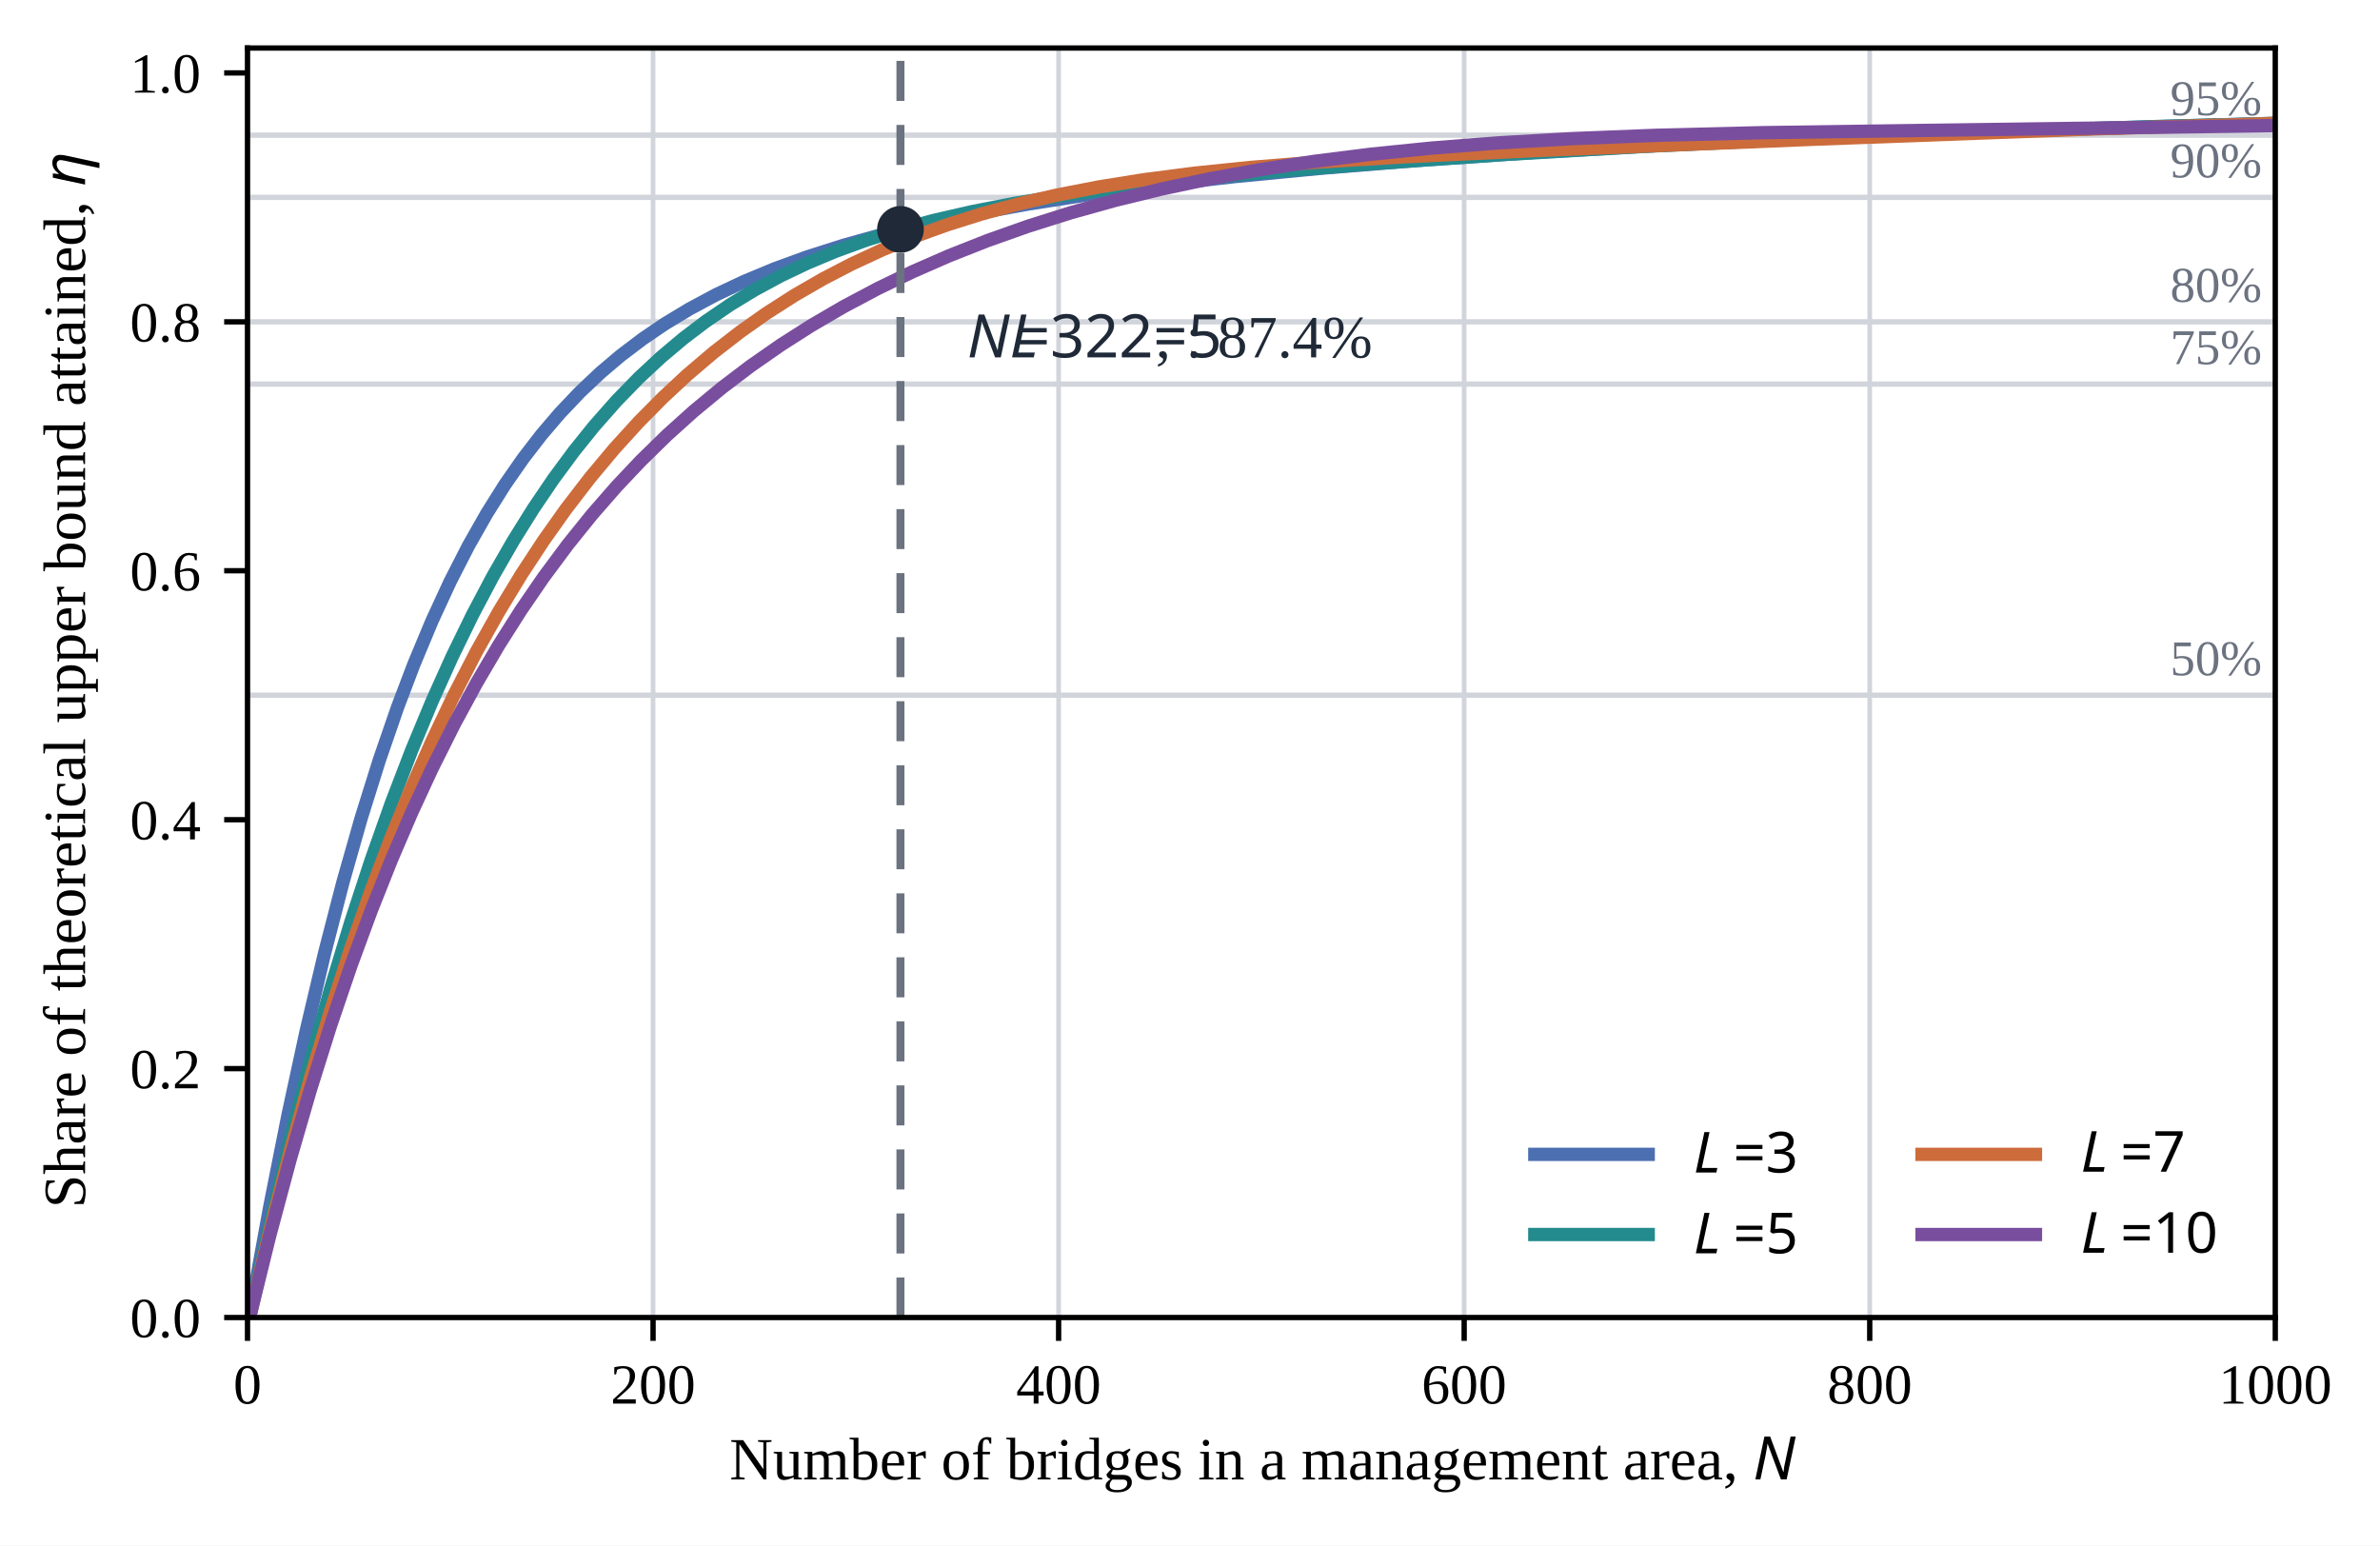
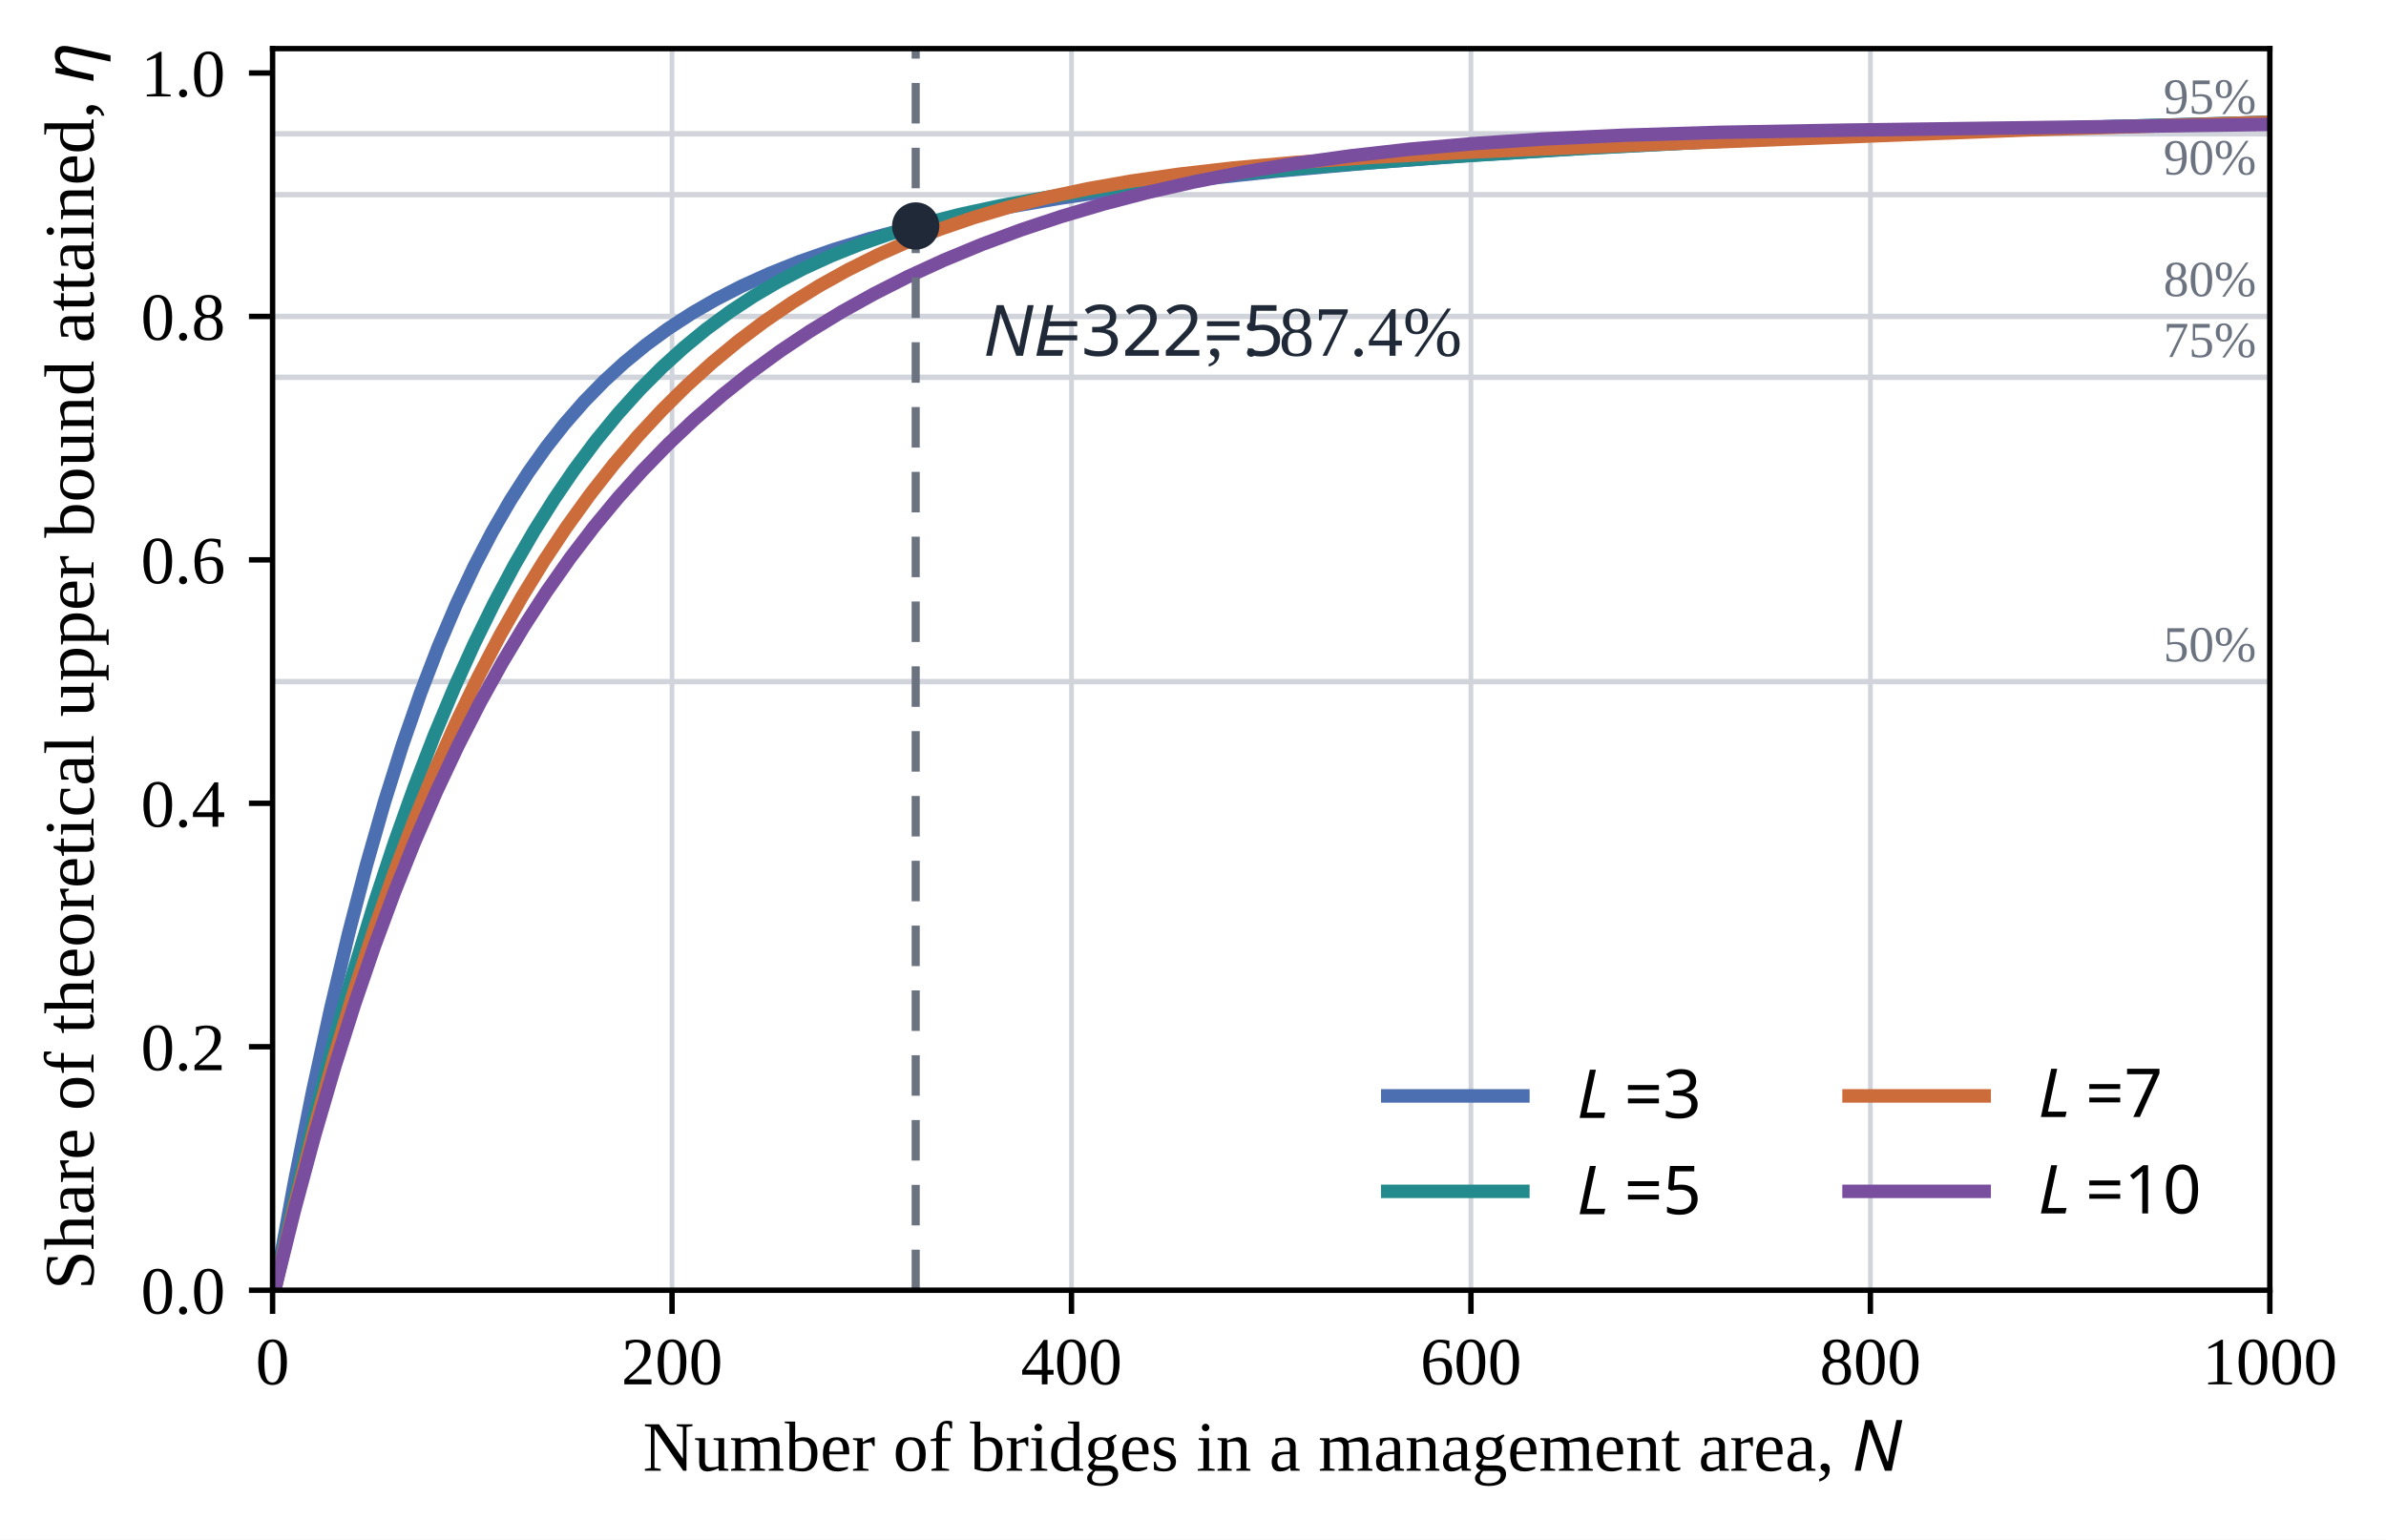
- <svg xmlns="http://www.w3.org/2000/svg" xmlns:xlink="http://www.w3.org/1999/xlink" width="356.805pt" height="231.727pt" viewBox="0 0 356.805 231.727" version="1.1">
+ <svg xmlns="http://www.w3.org/2000/svg" xmlns:xlink="http://www.w3.org/1999/xlink" width="353.28pt" height="228.027pt" viewBox="0 0 353.28 228.027" version="1.1">
  <defs>
    <style type="text/css">*{stroke-linejoin: round; stroke-linecap: butt}</style>
  </defs>
  <g id="figure_1">
    <g id="patch_1">
-       <path d="M -0 231.727  L 356.805 231.727  L 356.805 0  L -0 0  z " style="fill: #ffffff" />
+       <path d="M -0 228.027  L 353.28 228.027  L 353.28 0  L -0 0  z " style="fill: #ffffff" />
    </g>
    <g id="axes_1">
      <g id="patch_2">
-         <path d="M 37.105 197.526  L 341.105 197.526  L 341.105 7.2  L 37.105 7.2  z " style="fill: #ffffff" />
+         <path d="M 40.36 191.084  L 336.08 191.084  L 336.08 7.2  L 40.36 7.2  z " style="fill: #ffffff" />
      </g>
      <g id="line2d_1">
-         <path d="M 37.105 104.229  L 341.105 104.229  " clip-path="url(#p2f5da667f2)" style="fill: none; stroke: #d1d5db; stroke-width: 0.8; stroke-linecap: square" />
+         <path d="M 40.36 100.945  L 336.08 100.945  " clip-path="url(#p2a11c85354)" style="fill: none; stroke: #d1d5db; stroke-width: 0.8; stroke-linecap: square" />
      </g>
      <g id="line2d_2">
-         <path d="M 37.105 57.581  L 341.105 57.581  " clip-path="url(#p2f5da667f2)" style="fill: none; stroke: #d1d5db; stroke-width: 0.8; stroke-linecap: square" />
+         <path d="M 40.36 55.875  L 336.08 55.875  " clip-path="url(#p2a11c85354)" style="fill: none; stroke: #d1d5db; stroke-width: 0.8; stroke-linecap: square" />
      </g>
      <g id="line2d_3">
-         <path d="M 37.105 48.251  L 341.105 48.251  " clip-path="url(#p2f5da667f2)" style="fill: none; stroke: #d1d5db; stroke-width: 0.8; stroke-linecap: square" />
+         <path d="M 40.36 46.861  L 336.08 46.861  " clip-path="url(#p2a11c85354)" style="fill: none; stroke: #d1d5db; stroke-width: 0.8; stroke-linecap: square" />
      </g>
      <g id="line2d_4">
-         <path d="M 37.105 29.591  L 341.105 29.591  " clip-path="url(#p2f5da667f2)" style="fill: none; stroke: #d1d5db; stroke-width: 0.8; stroke-linecap: square" />
+         <path d="M 40.36 28.833  L 336.08 28.833  " clip-path="url(#p2a11c85354)" style="fill: none; stroke: #d1d5db; stroke-width: 0.8; stroke-linecap: square" />
      </g>
      <g id="line2d_5">
-         <path d="M 37.105 20.262  L 341.105 20.262  " clip-path="url(#p2f5da667f2)" style="fill: none; stroke: #d1d5db; stroke-width: 0.8; stroke-linecap: square" />
+         <path d="M 40.36 19.819  L 336.08 19.819  " clip-path="url(#p2a11c85354)" style="fill: none; stroke: #d1d5db; stroke-width: 0.8; stroke-linecap: square" />
      </g>
      <g id="matplotlib.axis_1">
        <g id="xtick_1">
          <g id="line2d_6">
-             <path d="M 37.105 197.526  L 37.105 7.2  " clip-path="url(#p2f5da667f2)" style="fill: none; stroke: #d1d5db; stroke-width: 0.7; stroke-linecap: square" />
+             <path d="M 40.36 191.084  L 40.36 7.2  " clip-path="url(#p2a11c85354)" style="fill: none; stroke: #d1d5db; stroke-width: 0.7; stroke-linecap: square" />
          </g>
          <g id="line2d_7">
            <defs>
-               <path id="m273c8d127c" d="M 0 0  L 0 3.5  " style="stroke: #000000; stroke-width: 0.8" />
+               <path id="mc11f76ccdc" d="M 0 0  L 0 3.5  " style="stroke: #000000; stroke-width: 0.8" />
            </defs>
            <g>
-               <use xlink:href="#m273c8d127c" x="37.105" y="197.526" style="stroke: #000000; stroke-width: 0.8" />
+               <use xlink:href="#mc11f76ccdc" x="40.36" y="191.084" style="stroke: #000000; stroke-width: 0.8" />
            </g>
          </g>
          <g id="text_1">
-             <text style="font: 8.5px 'Times New Roman', 'Nimbus Roman', 'DejaVu Serif', serif; text-anchor: middle" x="37.105" y="210.429" transform="rotate(-0 37.105 210.4286)">0</text>
+             <text style="font: 10px 'Times New Roman', 'Nimbus Roman', 'DejaVu Serif', serif; text-anchor: middle" x="40.36" y="205.028" transform="rotate(-0 40.36 205.0277)">0</text>
          </g>
        </g>
        <g id="xtick_2">
          <g id="line2d_8">
-             <path d="M 97.905 197.526  L 97.905 7.2  " clip-path="url(#p2f5da667f2)" style="fill: none; stroke: #d1d5db; stroke-width: 0.7; stroke-linecap: square" />
+             <path d="M 99.504 191.084  L 99.504 7.2  " clip-path="url(#p2a11c85354)" style="fill: none; stroke: #d1d5db; stroke-width: 0.7; stroke-linecap: square" />
          </g>
          <g id="line2d_9">
            <g>
-               <use xlink:href="#m273c8d127c" x="97.905" y="197.526" style="stroke: #000000; stroke-width: 0.8" />
+               <use xlink:href="#mc11f76ccdc" x="99.504" y="191.084" style="stroke: #000000; stroke-width: 0.8" />
            </g>
          </g>
          <g id="text_2">
-             <text style="font: 8.5px 'Times New Roman', 'Nimbus Roman', 'DejaVu Serif', serif; text-anchor: middle" x="97.905" y="210.429" transform="rotate(-0 97.905 210.4286)">200</text>
+             <text style="font: 10px 'Times New Roman', 'Nimbus Roman', 'DejaVu Serif', serif; text-anchor: middle" x="99.504" y="205.028" transform="rotate(-0 99.504 205.0277)">200</text>
          </g>
        </g>
        <g id="xtick_3">
          <g id="line2d_10">
-             <path d="M 158.705 197.526  L 158.705 7.2  " clip-path="url(#p2f5da667f2)" style="fill: none; stroke: #d1d5db; stroke-width: 0.7; stroke-linecap: square" />
+             <path d="M 158.648 191.084  L 158.648 7.2  " clip-path="url(#p2a11c85354)" style="fill: none; stroke: #d1d5db; stroke-width: 0.7; stroke-linecap: square" />
          </g>
          <g id="line2d_11">
            <g>
-               <use xlink:href="#m273c8d127c" x="158.705" y="197.526" style="stroke: #000000; stroke-width: 0.8" />
+               <use xlink:href="#mc11f76ccdc" x="158.648" y="191.084" style="stroke: #000000; stroke-width: 0.8" />
            </g>
          </g>
          <g id="text_3">
-             <text style="font: 8.5px 'Times New Roman', 'Nimbus Roman', 'DejaVu Serif', serif; text-anchor: middle" x="158.705" y="210.429" transform="rotate(-0 158.705 210.4286)">400</text>
+             <text style="font: 10px 'Times New Roman', 'Nimbus Roman', 'DejaVu Serif', serif; text-anchor: middle" x="158.648" y="205.028" transform="rotate(-0 158.648 205.0277)">400</text>
          </g>
        </g>
        <g id="xtick_4">
          <g id="line2d_12">
-             <path d="M 219.505 197.526  L 219.505 7.2  " clip-path="url(#p2f5da667f2)" style="fill: none; stroke: #d1d5db; stroke-width: 0.7; stroke-linecap: square" />
+             <path d="M 217.792 191.084  L 217.792 7.2  " clip-path="url(#p2a11c85354)" style="fill: none; stroke: #d1d5db; stroke-width: 0.7; stroke-linecap: square" />
          </g>
          <g id="line2d_13">
            <g>
-               <use xlink:href="#m273c8d127c" x="219.505" y="197.526" style="stroke: #000000; stroke-width: 0.8" />
+               <use xlink:href="#mc11f76ccdc" x="217.792" y="191.084" style="stroke: #000000; stroke-width: 0.8" />
            </g>
          </g>
          <g id="text_4">
-             <text style="font: 8.5px 'Times New Roman', 'Nimbus Roman', 'DejaVu Serif', serif; text-anchor: middle" x="219.505" y="210.429" transform="rotate(-0 219.505 210.4286)">600</text>
+             <text style="font: 10px 'Times New Roman', 'Nimbus Roman', 'DejaVu Serif', serif; text-anchor: middle" x="217.792" y="205.028" transform="rotate(-0 217.792 205.0277)">600</text>
          </g>
        </g>
        <g id="xtick_5">
          <g id="line2d_14">
-             <path d="M 280.305 197.526  L 280.305 7.2  " clip-path="url(#p2f5da667f2)" style="fill: none; stroke: #d1d5db; stroke-width: 0.7; stroke-linecap: square" />
+             <path d="M 276.936 191.084  L 276.936 7.2  " clip-path="url(#p2a11c85354)" style="fill: none; stroke: #d1d5db; stroke-width: 0.7; stroke-linecap: square" />
          </g>
          <g id="line2d_15">
            <g>
-               <use xlink:href="#m273c8d127c" x="280.305" y="197.526" style="stroke: #000000; stroke-width: 0.8" />
+               <use xlink:href="#mc11f76ccdc" x="276.936" y="191.084" style="stroke: #000000; stroke-width: 0.8" />
            </g>
          </g>
          <g id="text_5">
-             <text style="font: 8.5px 'Times New Roman', 'Nimbus Roman', 'DejaVu Serif', serif; text-anchor: middle" x="280.305" y="210.429" transform="rotate(-0 280.305 210.4286)">800</text>
+             <text style="font: 10px 'Times New Roman', 'Nimbus Roman', 'DejaVu Serif', serif; text-anchor: middle" x="276.936" y="205.028" transform="rotate(-0 276.936 205.0277)">800</text>
          </g>
        </g>
        <g id="xtick_6">
          <g id="line2d_16">
-             <path d="M 341.105 197.526  L 341.105 7.2  " clip-path="url(#p2f5da667f2)" style="fill: none; stroke: #d1d5db; stroke-width: 0.7; stroke-linecap: square" />
+             <path d="M 336.08 191.084  L 336.08 7.2  " clip-path="url(#p2a11c85354)" style="fill: none; stroke: #d1d5db; stroke-width: 0.7; stroke-linecap: square" />
          </g>
          <g id="line2d_17">
            <g>
-               <use xlink:href="#m273c8d127c" x="341.105" y="197.526" style="stroke: #000000; stroke-width: 0.8" />
+               <use xlink:href="#mc11f76ccdc" x="336.08" y="191.084" style="stroke: #000000; stroke-width: 0.8" />
            </g>
          </g>
          <g id="text_6">
-             <text style="font: 8.5px 'Times New Roman', 'Nimbus Roman', 'DejaVu Serif', serif; text-anchor: middle" x="341.105" y="210.429" transform="rotate(-0 341.105 210.4286)">1000</text>
+             <text style="font: 10px 'Times New Roman', 'Nimbus Roman', 'DejaVu Serif', serif; text-anchor: middle" x="336.08" y="205.028" transform="rotate(-0 336.08 205.0277)">1000</text>
          </g>
        </g>
        <g id="text_7">
-           <g transform="translate(109.365 222.5468)">
-             <text>
-               <tspan style="font: 9px 'Times New Roman'" x="0 6.5 11 18 22.5 26.495 29.492 31.742 36.242 39.239 41.489 45.989 48.986 51.486 55.986 60.486 64.481 67.983 70.233 72.734 77.234 79.484 83.479 85.729 92.729 96.724 101.224 105.218 109.718 113.713 120.713 124.708 129.208 131.708 133.958 137.953 140.95 144.945 148.939 151.189" y="-0.75">Number of bridges in a management area, </tspan>
-               <tspan style="font: italic 9px 'STIXGeneral'" x="153.439" y="-0.75">N</tspan>
+           <g transform="translate(95.19 218.5167)">
+             <text>
+               <tspan style="font: 10.5px 'Times New Roman'" x="0 7.583 12.833 21 26.25 30.91 34.407 37.032 42.282 45.779 48.404 53.654 57.15 60.067 65.317 70.567 75.228 79.314 81.939 84.856 90.106 92.731 97.392 100.017 108.184 112.844 118.094 122.755 128.005 132.665 140.832 145.493 150.743 153.66 156.285 160.945 164.442 169.102 173.763 176.388" y="-0.703">Number of bridges in a management area, </tspan>
+               <tspan style="font: italic 10.5px 'STIXGeneral'" x="179.013" y="-0.703">N</tspan>
            </text>
          </g>
        </g>
      </g>
      <g id="matplotlib.axis_2">
        <g id="ytick_1">
          <g id="line2d_18">
            <defs>
-               <path id="mc09e38a6e1" d="M 0 0  L -3.5 0  " style="stroke: #000000; stroke-width: 0.8" />
+               <path id="m969dfcc5f0" d="M 0 0  L -3.5 0  " style="stroke: #000000; stroke-width: 0.8" />
            </defs>
            <g>
-               <use xlink:href="#mc09e38a6e1" x="37.105" y="197.526" style="stroke: #000000; stroke-width: 0.8" />
+               <use xlink:href="#m969dfcc5f0" x="40.36" y="191.084" style="stroke: #000000; stroke-width: 0.8" />
            </g>
          </g>
          <g id="text_8">
-             <text style="font: 8.5px 'Times New Roman', 'Nimbus Roman', 'DejaVu Serif', serif; text-anchor: end" x="30.105" y="200.477" transform="rotate(-0 30.105 200.4775)">0.0</text>
+             <text style="font: 10px 'Times New Roman', 'Nimbus Roman', 'DejaVu Serif', serif; text-anchor: end" x="33.36" y="194.556" transform="rotate(-0 33.36 194.5558)">0.0</text>
          </g>
        </g>
        <g id="ytick_2">
          <g id="line2d_19">
            <g>
-               <use xlink:href="#mc09e38a6e1" x="37.105" y="160.207" style="stroke: #000000; stroke-width: 0.8" />
+               <use xlink:href="#m969dfcc5f0" x="40.36" y="155.028" style="stroke: #000000; stroke-width: 0.8" />
            </g>
          </g>
          <g id="text_9">
-             <text style="font: 8.5px 'Times New Roman', 'Nimbus Roman', 'DejaVu Serif', serif; text-anchor: end" x="30.105" y="163.159" transform="rotate(-0 30.105 163.1586)">0.2</text>
+             <text style="font: 10px 'Times New Roman', 'Nimbus Roman', 'DejaVu Serif', serif; text-anchor: end" x="33.36" y="158.5" transform="rotate(-0 33.36 158.5001)">0.2</text>
          </g>
        </g>
        <g id="ytick_3">
          <g id="line2d_20">
            <g>
-               <use xlink:href="#mc09e38a6e1" x="37.105" y="122.889" style="stroke: #000000; stroke-width: 0.8" />
+               <use xlink:href="#m969dfcc5f0" x="40.36" y="118.973" style="stroke: #000000; stroke-width: 0.8" />
            </g>
          </g>
          <g id="text_10">
-             <text style="font: 8.5px 'Times New Roman', 'Nimbus Roman', 'DejaVu Serif', serif; text-anchor: end" x="30.105" y="125.84" transform="rotate(-0 30.105 125.8397)">0.4</text>
+             <text style="font: 10px 'Times New Roman', 'Nimbus Roman', 'DejaVu Serif', serif; text-anchor: end" x="33.36" y="122.444" transform="rotate(-0 33.36 122.4445)">0.4</text>
          </g>
        </g>
        <g id="ytick_4">
          <g id="line2d_21">
            <g>
-               <use xlink:href="#mc09e38a6e1" x="37.105" y="85.57" style="stroke: #000000; stroke-width: 0.8" />
+               <use xlink:href="#m969dfcc5f0" x="40.36" y="82.917" style="stroke: #000000; stroke-width: 0.8" />
            </g>
          </g>
          <g id="text_11">
-             <text style="font: 8.5px 'Times New Roman', 'Nimbus Roman', 'DejaVu Serif', serif; text-anchor: end" x="30.105" y="88.521" transform="rotate(-0 30.105 88.52079)">0.6</text>
+             <text style="font: 10px 'Times New Roman', 'Nimbus Roman', 'DejaVu Serif', serif; text-anchor: end" x="33.36" y="86.389" transform="rotate(-0 33.36 86.38878)">0.6</text>
          </g>
        </g>
        <g id="ytick_5">
          <g id="line2d_22">
            <g>
-               <use xlink:href="#mc09e38a6e1" x="37.105" y="48.251" style="stroke: #000000; stroke-width: 0.8" />
+               <use xlink:href="#m969dfcc5f0" x="40.36" y="46.861" style="stroke: #000000; stroke-width: 0.8" />
            </g>
          </g>
          <g id="text_12">
-             <text style="font: 8.5px 'Times New Roman', 'Nimbus Roman', 'DejaVu Serif', serif; text-anchor: end" x="30.105" y="51.202" transform="rotate(-0 30.105 51.20189)">0.8</text>
+             <text style="font: 10px 'Times New Roman', 'Nimbus Roman', 'DejaVu Serif', serif; text-anchor: end" x="33.36" y="50.333" transform="rotate(-0 33.36 50.33311)">0.8</text>
          </g>
        </g>
        <g id="ytick_6">
          <g id="line2d_23">
            <g>
-               <use xlink:href="#mc09e38a6e1" x="37.105" y="10.932" style="stroke: #000000; stroke-width: 0.8" />
+               <use xlink:href="#m969dfcc5f0" x="40.36" y="10.806" style="stroke: #000000; stroke-width: 0.8" />
            </g>
          </g>
          <g id="text_13">
-             <text style="font: 8.5px 'Times New Roman', 'Nimbus Roman', 'DejaVu Serif', serif; text-anchor: end" x="30.105" y="13.883" transform="rotate(-0 30.105 13.88298)">1.0</text>
+             <text style="font: 10px 'Times New Roman', 'Nimbus Roman', 'DejaVu Serif', serif; text-anchor: end" x="33.36" y="14.277" transform="rotate(-0 33.36 14.27744)">1.0</text>
          </g>
        </g>
        <g id="text_14">
-           <g transform="translate(13.5 181.1132) rotate(-90)">
-             <text>
-               <tspan style="font: 9px 'Times New Roman'" x="0 5.005 9.505 13.5 16.497 20.492 22.742 27.242 30.239 32.489 34.989 39.489 43.484 47.984 50.981 54.976 57.476 59.977 63.971 67.966 70.466 72.716 77.216 81.716 86.216 90.211 93.208 95.458 99.958 104.458 108.958 113.458 117.958 120.208 124.203 126.703 129.204 133.198 135.699 140.199 144.193 148.693 150.943" y="-0.75">Share of theoretical upper bound attained, </tspan>
-               <tspan style="font: italic 9px 'STIXGeneral'" x="153.193" y="-0.75">η</tspan>
+           <g transform="translate(14.55 191.017) rotate(-90)">
+             <text>
+               <tspan style="font: 10.5px 'Times New Roman'" x="0 5.84 11.09 15.75 19.247 23.907 26.532 31.782 35.279 37.904 40.821 46.071 50.731 55.981 59.478 64.138 67.055 69.973 74.633 79.293 82.211 84.836 90.086 95.336 100.586 105.246 108.743 111.368 116.618 121.868 127.118 132.368 137.618 140.243 144.903 147.82 150.738 155.398 158.315 163.565 168.226 173.476 176.101" y="-0.703">Share of theoretical upper bound attained, </tspan>
+               <tspan style="font: italic 10.5px 'STIXGeneral'" x="178.726" y="-0.703">η</tspan>
            </text>
          </g>
        </g>
      </g>
      <g id="line2d_24">
-         <path d="M 37.409 197.526  L 40.449 180.909  L 43.185 167.153  L 45.921 154.505  L 48.657 142.919  L 51.393 132.342  L 54.129 122.713  L 56.865 113.968  L 59.601 106.041  L 62.033 99.63  L 64.769 93.074  L 67.505 87.153  L 70.241 81.809  L 72.977 76.988  L 75.713 72.638  L 78.449 68.713  L 81.185 65.168  L 83.921 61.965  L 86.961 58.763  L 90.001 55.894  L 93.041 53.318  L 96.385 50.782  L 99.729 48.517  L 103.377 46.315  L 107.329 44.2  L 111.585 42.19  L 116.145 40.295  L 121.009 38.52  L 126.481 36.774  L 132.257 35.165  L 138.641 33.615  L 145.937 32.077  L 154.145 30.586  L 163.265 29.162  L 173.601 27.782  L 185.153 26.468  L 198.225 25.208  L 213.121 24  L 230.145 22.848  L 249.905 21.742  L 272.705 20.696  L 299.153 19.71  L 330.465 18.773  L 341.105 18.499  L 341.105 18.499  " clip-path="url(#p2f5da667f2)" style="fill: none; stroke: #4c6fb1; stroke-width: 2; stroke-linecap: square" />
+         <path d="M 40.656 191.084  L 43.613 175.029  L 46.274 161.739  L 48.936 149.519  L 51.597 138.325  L 54.259 128.106  L 56.92 118.803  L 59.582 110.354  L 62.243 102.696  L 64.905 95.766  L 67.566 89.502  L 70.228 83.846  L 72.889 78.742  L 75.551 74.137  L 78.212 69.982  L 80.874 66.233  L 83.535 62.847  L 86.492 59.465  L 89.45 56.439  L 92.407 53.727  L 95.66 51.061  L 98.913 48.686  L 102.461 46.381  L 106.01 44.335  L 109.854 42.367  L 113.994 40.494  L 118.43 38.725  L 123.457 36.968  L 128.78 35.343  L 134.695 33.769  L 141.201 32.265  L 148.594 30.785  L 156.874 29.359  L 166.337 27.964  L 176.983 26.627  L 189.107 25.338  L 202.71 24.121  L 218.383 22.949  L 236.422 21.832  L 257.123 20.779  L 281.372 19.776  L 309.761 18.83  L 336.08 18.116  L 336.08 18.116  " clip-path="url(#p2a11c85354)" style="fill: none; stroke: #4c6fb1; stroke-width: 2; stroke-linecap: square" />
      </g>
      <g id="line2d_25">
-         <path d="M 37.409 197.526  L 40.449 183.666  L 43.489 170.894  L 46.529 159.116  L 49.569 148.246  L 52.609 138.208  L 55.649 128.936  L 58.689 120.369  L 61.729 112.454  L 64.769 105.142  L 67.809 98.39  L 70.849 92.159  L 73.889 86.412  L 76.929 81.117  L 79.969 76.243  L 83.009 71.762  L 86.049 67.646  L 89.089 63.87  L 92.433 60.081  L 95.777 56.645  L 99.121 53.534  L 102.465 50.721  L 105.809 48.181  L 109.457 45.693  L 113.105 43.473  L 117.057 41.338  L 121.009 39.454  L 125.265 37.672  L 129.825 36.01  L 134.689 34.478  L 139.857 33.081  L 145.633 31.75  L 152.017 30.508  L 159.313 29.316  L 167.825 28.153  L 178.161 26.972  L 190.929 25.747  L 206.737 24.461  L 225.585 23.158  L 246.257 21.956  L 268.753 20.873  L 293.985 19.887  L 323.473 18.963  L 341.105 18.497  L 341.105 18.497  " clip-path="url(#p2f5da667f2)" style="fill: none; stroke: #238b8e; stroke-width: 2; stroke-linecap: square" />
+         <path d="M 40.656 191.084  L 43.613 177.693  L 46.57 165.353  L 49.527 153.973  L 52.485 143.471  L 55.442 133.774  L 58.399 124.815  L 61.356 116.538  L 64.313 108.891  L 67.271 101.826  L 70.228 95.303  L 73.185 89.283  L 76.142 83.731  L 79.099 78.615  L 82.057 73.906  L 85.014 69.576  L 88.267 65.22  L 91.52 61.259  L 94.772 57.663  L 98.025 54.402  L 101.278 51.451  L 104.531 48.783  L 108.08 46.167  L 111.629 43.831  L 115.177 41.746  L 119.022 39.742  L 123.162 37.847  L 127.302 36.19  L 131.737 34.643  L 136.765 33.135  L 142.088 31.775  L 148.002 30.496  L 154.804 29.263  L 162.492 28.102  L 171.66 26.949  L 182.897 25.771  L 196.796 24.545  L 213.948 23.262  L 233.465 22.028  L 254.757 20.907  L 278.415 19.891  L 305.621 18.954  L 336.08 18.115  L 336.08 18.115  " clip-path="url(#p2a11c85354)" style="fill: none; stroke: #238b8e; stroke-width: 2; stroke-linecap: square" />
      </g>
      <g id="line2d_26">
-         <path d="M 37.409 197.526  L 40.449 184.59  L 43.489 172.67  L 46.529 161.675  L 49.569 151.526  L 52.609 142.149  L 55.649 133.477  L 58.689 125.451  L 61.729 118.014  L 64.769 111.118  L 68.113 104.105  L 71.457 97.637  L 74.801 91.669  L 78.145 86.156  L 81.489 81.06  L 84.833 76.346  L 88.481 71.605  L 92.129 67.246  L 95.777 63.239  L 99.425 59.555  L 103.073 56.168  L 107.025 52.809  L 110.977 49.747  L 114.929 46.958  L 119.185 44.236  L 123.441 41.782  L 127.697 39.575  L 132.257 37.459  L 137.121 35.461  L 141.985 33.705  L 147.153 32.078  L 152.625 30.592  L 158.401 29.256  L 164.785 28.018  L 171.473 26.949  L 179.073 25.966  L 187.585 25.094  L 197.617 24.295  L 210.385 23.515  L 228.929 22.631  L 271.793 20.879  L 313.441 19.341  L 341.105 18.51  L 341.105 18.51  " clip-path="url(#p2f5da667f2)" style="fill: none; stroke: #cc6c3b; stroke-width: 2; stroke-linecap: square" />
+         <path d="M 40.656 191.084  L 43.613 178.586  L 46.57 167.069  L 49.527 156.446  L 52.485 146.641  L 55.442 137.581  L 58.399 129.203  L 61.356 121.448  L 64.313 114.263  L 67.566 106.962  L 70.819 100.235  L 74.072 94.033  L 77.325 88.308  L 80.578 83.019  L 83.831 78.131  L 87.379 73.215  L 90.928 68.698  L 94.477 64.546  L 98.025 60.728  L 101.574 57.218  L 105.418 53.735  L 109.263 50.558  L 113.107 47.662  L 117.247 44.833  L 121.387 42.28  L 125.527 39.979  L 129.963 37.771  L 134.399 35.805  L 139.13 33.95  L 144.158 32.228  L 149.481 30.651  L 155.099 29.23  L 161.014 27.969  L 167.52 26.819  L 174.617 25.798  L 182.601 24.884  L 191.769 24.066  L 203.006 23.297  L 218.088 22.506  L 244.703 21.372  L 300.594 19.221  L 332.236 18.231  L 336.08 18.127  L 336.08 18.127  " clip-path="url(#p2a11c85354)" style="fill: none; stroke: #cc6c3b; stroke-width: 2; stroke-linecap: square" />
      </g>
      <g id="line2d_27">
-         <path d="M 37.409 197.526  L 40.449 185.206  L 43.489 173.853  L 46.529 163.383  L 49.569 153.717  L 52.609 144.786  L 55.649 136.527  L 58.689 128.882  L 61.729 121.799  L 64.769 115.23  L 68.113 108.546  L 71.457 102.381  L 74.801 96.687  L 78.145 91.422  L 81.489 86.549  L 85.137 81.637  L 88.785 77.11  L 92.433 72.931  L 96.081 69.069  L 100.033 65.208  L 103.985 61.652  L 108.241 58.13  L 112.497 54.897  L 117.057 51.72  L 121.617 48.811  L 126.481 45.974  L 131.649 43.23  L 136.817 40.736  L 142.289 38.342  L 148.065 36.062  L 154.145 33.909  L 160.529 31.895  L 167.217 30.03  L 174.209 28.322  L 181.505 26.777  L 189.105 25.4  L 197.009 24.193  L 205.521 23.12  L 214.641 22.198  L 224.673 21.415  L 235.617 20.786  L 248.385 20.282  L 264.193 19.892  L 287.905 19.557  L 338.673 18.87  L 341.105 18.825  L 341.105 18.825  " clip-path="url(#p2f5da667f2)" style="fill: none; stroke: #7a4e9e; stroke-width: 2; stroke-linecap: square" />
+         <path d="M 40.656 191.084  L 43.613 179.181  L 46.57 168.212  L 49.527 158.096  L 52.485 148.757  L 55.442 140.129  L 58.399 132.149  L 61.356 124.763  L 64.609 117.263  L 67.862 110.36  L 71.115 103.997  L 74.368 98.127  L 77.621 92.704  L 80.874 87.688  L 84.422 82.639  L 87.971 77.991  L 91.52 73.704  L 95.068 69.746  L 98.913 65.794  L 102.757 62.157  L 106.897 58.56  L 111.037 55.26  L 115.473 52.021  L 119.909 49.059  L 124.64 46.172  L 129.372 43.539  L 134.399 40.99  L 139.722 38.544  L 145.341 36.215  L 151.255 34.016  L 157.169 32.05  L 163.38 30.212  L 169.885 28.512  L 176.687 26.958  L 184.08 25.502  L 191.769 24.22  L 200.049 23.073  L 208.625 22.109  L 218.088 21.274  L 228.438 20.588  L 240.267 20.034  L 254.461 19.605  L 273.387 19.272  L 336.08 18.432  L 336.08 18.432  " clip-path="url(#p2a11c85354)" style="fill: none; stroke: #7a4e9e; stroke-width: 2; stroke-linecap: square" />
      </g>
      <g id="line2d_28">
-         <path d="M 134.993 197.526  L 134.993 7.2  " clip-path="url(#p2f5da667f2)" style="fill: none; stroke-dasharray: 6,3.6; stroke-dashoffset: 0; stroke: #6b7280; stroke-width: 1.2" />
+         <path d="M 135.582 191.084  L 135.582 7.2  " clip-path="url(#p2a11c85354)" style="fill: none; stroke-dasharray: 6,3.6; stroke-dashoffset: 0; stroke: #6b7280; stroke-width: 1.2" />
      </g>
      <g id="patch_3">
-         <path d="M 37.105 197.526  L 37.105 7.2  " style="fill: none; stroke: #000000; stroke-width: 0.8; stroke-linejoin: miter; stroke-linecap: square" />
+         <path d="M 40.36 191.084  L 40.36 7.2  " style="fill: none; stroke: #000000; stroke-width: 0.8; stroke-linejoin: miter; stroke-linecap: square" />
      </g>
      <g id="patch_4">
-         <path d="M 341.105 197.526  L 341.105 7.2  " style="fill: none; stroke: #000000; stroke-width: 0.8; stroke-linejoin: miter; stroke-linecap: square" />
+         <path d="M 336.08 191.084  L 336.08 7.2  " style="fill: none; stroke: #000000; stroke-width: 0.8; stroke-linejoin: miter; stroke-linecap: square" />
      </g>
      <g id="patch_5">
-         <path d="M 37.105 197.526  L 341.105 197.526  " style="fill: none; stroke: #000000; stroke-width: 0.8; stroke-linejoin: miter; stroke-linecap: square" />
+         <path d="M 40.36 191.084  L 336.08 191.084  " style="fill: none; stroke: #000000; stroke-width: 0.8; stroke-linejoin: miter; stroke-linecap: square" />
      </g>
      <g id="patch_6">
-         <path d="M 37.105 7.2  L 341.105 7.2  " style="fill: none; stroke: #000000; stroke-width: 0.8; stroke-linejoin: miter; stroke-linecap: square" />
+         <path d="M 40.36 7.2  L 336.08 7.2  " style="fill: none; stroke: #000000; stroke-width: 0.8; stroke-linejoin: miter; stroke-linecap: square" />
      </g>
      <g id="text_15">
-         <text style="fill: #6b7280; font: 7.5px 'Times New Roman', 'Nimbus Roman', 'DejaVu Serif', serif; text-anchor: end" x="339.105" y="101.229" transform="rotate(-0 339.105 101.2291)">50%</text>
+         <text style="fill: #6b7280; font: 7.5px 'Times New Roman', 'Nimbus Roman', 'DejaVu Serif', serif; text-anchor: end" x="334.08" y="97.945" transform="rotate(-0 334.08 97.94474)">50%</text>
      </g>
      <g id="text_16">
-         <text style="fill: #6b7280; font: 7.5px 'Times New Roman', 'Nimbus Roman', 'DejaVu Serif', serif; text-anchor: end" x="339.105" y="54.581" transform="rotate(-0 339.105 54.58052)">75%</text>
+         <text style="fill: #6b7280; font: 7.5px 'Times New Roman', 'Nimbus Roman', 'DejaVu Serif', serif; text-anchor: end" x="334.08" y="52.875" transform="rotate(-0 334.08 52.87515)">75%</text>
      </g>
      <g id="text_17">
-         <text style="fill: #6b7280; font: 7.5px 'Times New Roman', 'Nimbus Roman', 'DejaVu Serif', serif; text-anchor: end" x="339.105" y="45.251" transform="rotate(-0 339.105 45.25079)">80%</text>
+         <text style="fill: #6b7280; font: 7.5px 'Times New Roman', 'Nimbus Roman', 'DejaVu Serif', serif; text-anchor: end" x="334.08" y="43.861" transform="rotate(-0 334.08 43.86124)">80%</text>
      </g>
      <g id="text_18">
-         <text style="fill: #6b7280; font: 7.5px 'Times New Roman', 'Nimbus Roman', 'DejaVu Serif', serif; text-anchor: end" x="339.105" y="26.591" transform="rotate(-0 339.105 26.59134)">90%</text>
+         <text style="fill: #6b7280; font: 7.5px 'Times New Roman', 'Nimbus Roman', 'DejaVu Serif', serif; text-anchor: end" x="334.08" y="25.833" transform="rotate(-0 334.08 25.8334)">90%</text>
      </g>
      <g id="text_19">
-         <text style="fill: #6b7280; font: 7.5px 'Times New Roman', 'Nimbus Roman', 'DejaVu Serif', serif; text-anchor: end" x="339.105" y="17.262" transform="rotate(-0 339.105 17.26162)">95%</text>
+         <text style="fill: #6b7280; font: 7.5px 'Times New Roman', 'Nimbus Roman', 'DejaVu Serif', serif; text-anchor: end" x="334.08" y="16.819" transform="rotate(-0 334.08 16.81948)">95%</text>
      </g>
      <g id="line2d_29">
-         <path d="M 134.993 34.39  " clip-path="url(#p2f5da667f2)" style="fill: none; stroke: #1f2937; stroke-width: 1.5; stroke-linecap: square" />
+         <path d="M 135.582 33.469  " clip-path="url(#p2a11c85354)" style="fill: none; stroke: #1f2937; stroke-width: 1.5; stroke-linecap: square" />
        <defs>
-           <path id="m5eef695e64" d="M 0 3  C 0.796 3 1.559 2.684 2.121 2.121  C 2.684 1.559 3 0.796 3 0  C 3 -0.796 2.684 -1.559 2.121 -2.121  C 1.559 -2.684 0.796 -3 0 -3  C -0.796 -3 -1.559 -2.684 -2.121 -2.121  C -2.684 -1.559 -3 -0.796 -3 0  C -3 0.796 -2.684 1.559 -2.121 2.121  C -1.559 2.684 -0.796 3 0 3  z " style="stroke: #1f2937" />
+           <path id="m2faa206927" d="M 0 3  C 0.796 3 1.559 2.684 2.121 2.121  C 2.684 1.559 3 0.796 3 0  C 3 -0.796 2.684 -1.559 2.121 -2.121  C 1.559 -2.684 0.796 -3 0 -3  C -0.796 -3 -1.559 -2.684 -2.121 -2.121  C -2.684 -1.559 -3 -0.796 -3 0  C -3 0.796 -2.684 1.559 -2.121 2.121  C -1.559 2.684 -0.796 3 0 3  z " style="stroke: #1f2937" />
        </defs>
-         <g clip-path="url(#p2f5da667f2)">
-           <use xlink:href="#m5eef695e64" x="134.993" y="34.39" style="fill: #1f2937; stroke: #1f2937" />
+         <g clip-path="url(#p2a11c85354)">
+           <use xlink:href="#m2faa206927" x="135.582" y="33.469" style="fill: #1f2937; stroke: #1f2937" />
        </g>
      </g>
      <g id="text_20">
-         <g style="fill: #1f2937" transform="translate(144.993 54.38952)">
+         <g style="fill: #1f2937" transform="translate(145.5818 53.46916)">
          <text>
-             <tspan style="font: italic 9px 'STIXGeneral'" x="0 32.767" y="-0.812">NL</tspan>
-             <tspan style="font: 9px 'STIXGeneral'" x="7.303 14.767 19.267 23.767 39.071 46.535" y="-0.812">=322=5</tspan>
-             <tspan style="font: 9px 'Times New Roman'" x="28.267 30.517 51.035 53.536 55.786 60.286 64.786 67.036 71.536" y="-0.812">, : 87.4%</tspan>
+             <tspan style="font: italic 10.5px 'STIXGeneral'" x="0 38.228" y="-0.781">NL</tspan>
+             <tspan style="font: 10.5px 'STIXGeneral'" x="8.52 17.228 22.478 27.728 45.583 54.291" y="-0.781">=322=5</tspan>
+             <tspan style="font: 10.5px 'Times New Roman'" x="32.978 35.603 59.541 62.459 65.084 70.334 75.584 78.209 83.459" y="-0.781">, : 87.4%</tspan>
          </text>
        </g>
      </g>
      <g id="legend_1">
        <g id="line2d_30">
-           <path d="M 230.095 173.065  L 238.595 173.065  L 247.095 173.065  " style="fill: none; stroke: #4c6fb1; stroke-width: 2; stroke-linecap: square" />
+           <path d="M 205.48 162.306  L 215.48 162.306  L 225.48 162.306  " style="fill: none; stroke: #4c6fb1; stroke-width: 2; stroke-linecap: square" />
        </g>
        <g id="text_21">
-           <g transform="translate(253.895 176.04)">
-             <text>
-               <tspan style="font: italic 8.5px 'STIXGeneral'" x="0" y="-0.25">L</tspan>
-               <tspan style="font: 8.5px 'STIXGeneral'" x="5.953 13.003" y="-0.25">=3</tspan>
+           <g transform="translate(233.48 165.8058)">
+             <text>
+               <tspan style="font: italic 10px 'STIXGeneral'" x="0" y="-0.234">L</tspan>
+               <tspan style="font: 10px 'STIXGeneral'" x="7.004 15.298" y="-0.234">=3</tspan>
            </text>
          </g>
        </g>
        <g id="line2d_31">
-           <path d="M 230.095 185.083  L 238.595 185.083  L 247.095 185.083  " style="fill: none; stroke: #238b8e; stroke-width: 2; stroke-linecap: square" />
+           <path d="M 205.48 176.445  L 215.48 176.445  L 225.48 176.445  " style="fill: none; stroke: #238b8e; stroke-width: 2; stroke-linecap: square" />
        </g>
        <g id="text_22">
-           <g transform="translate(253.895 188.0582)">
-             <text>
-               <tspan style="font: italic 8.5px 'STIXGeneral'" x="0" y="-0.156">L</tspan>
-               <tspan style="font: 8.5px 'STIXGeneral'" x="5.953 13.003" y="-0.156">=5</tspan>
+           <g transform="translate(233.48 179.9449)">
+             <text>
+               <tspan style="font: italic 10px 'STIXGeneral'" x="0" y="-0.125">L</tspan>
+               <tspan style="font: 10px 'STIXGeneral'" x="7.004 15.298" y="-0.125">=5</tspan>
            </text>
          </g>
        </g>
        <g id="line2d_32">
-           <path d="M 288.15 173.065  L 296.65 173.065  L 305.15 173.065  " style="fill: none; stroke: #cc6c3b; stroke-width: 2; stroke-linecap: square" />
+           <path d="M 273.78 162.306  L 283.78 162.306  L 293.78 162.306  " style="fill: none; stroke: #cc6c3b; stroke-width: 2; stroke-linecap: square" />
        </g>
        <g id="text_23">
-           <g transform="translate(311.95 176.04)">
-             <text>
-               <tspan style="font: italic 8.5px 'STIXGeneral'" x="0" y="-0.375">L</tspan>
-               <tspan style="font: 8.5px 'STIXGeneral'" x="5.953 13.003" y="-0.375">=7</tspan>
+           <g transform="translate(301.78 165.8058)">
+             <text>
+               <tspan style="font: italic 10px 'STIXGeneral'" x="0" y="-0.375">L</tspan>
+               <tspan style="font: 10px 'STIXGeneral'" x="7.004 15.298" y="-0.375">=7</tspan>
            </text>
          </g>
        </g>
        <g id="line2d_33">
-           <path d="M 288.15 185.083  L 296.65 185.083  L 305.15 185.083  " style="fill: none; stroke: #7a4e9e; stroke-width: 2; stroke-linecap: square" />
+           <path d="M 273.78 176.445  L 283.78 176.445  L 293.78 176.445  " style="fill: none; stroke: #7a4e9e; stroke-width: 2; stroke-linecap: square" />
        </g>
        <g id="text_24">
-           <g transform="translate(311.95 188.0582)">
-             <text>
-               <tspan style="font: italic 8.5px 'STIXGeneral'" x="0" y="-0.25">L</tspan>
-               <tspan style="font: 8.5px 'STIXGeneral'" x="5.953 13.003 17.253" y="-0.25">=10</tspan>
+           <g transform="translate(301.78 179.9449)">
+             <text>
+               <tspan style="font: italic 10px 'STIXGeneral'" x="0" y="-0.234">L</tspan>
+               <tspan style="font: 10px 'STIXGeneral'" x="7.004 15.298 20.298" y="-0.234">=10</tspan>
            </text>
          </g>
        </g>
      </g>
    </g>
  </g>
  <defs>
-     <clipPath id="p2f5da667f2">
-       <rect x="37.105" y="7.2" width="304" height="190.326" />
+     <clipPath id="p2a11c85354">
+       <rect x="40.36" y="7.2" width="295.72" height="183.884" />
    </clipPath>
  </defs>
</svg>
